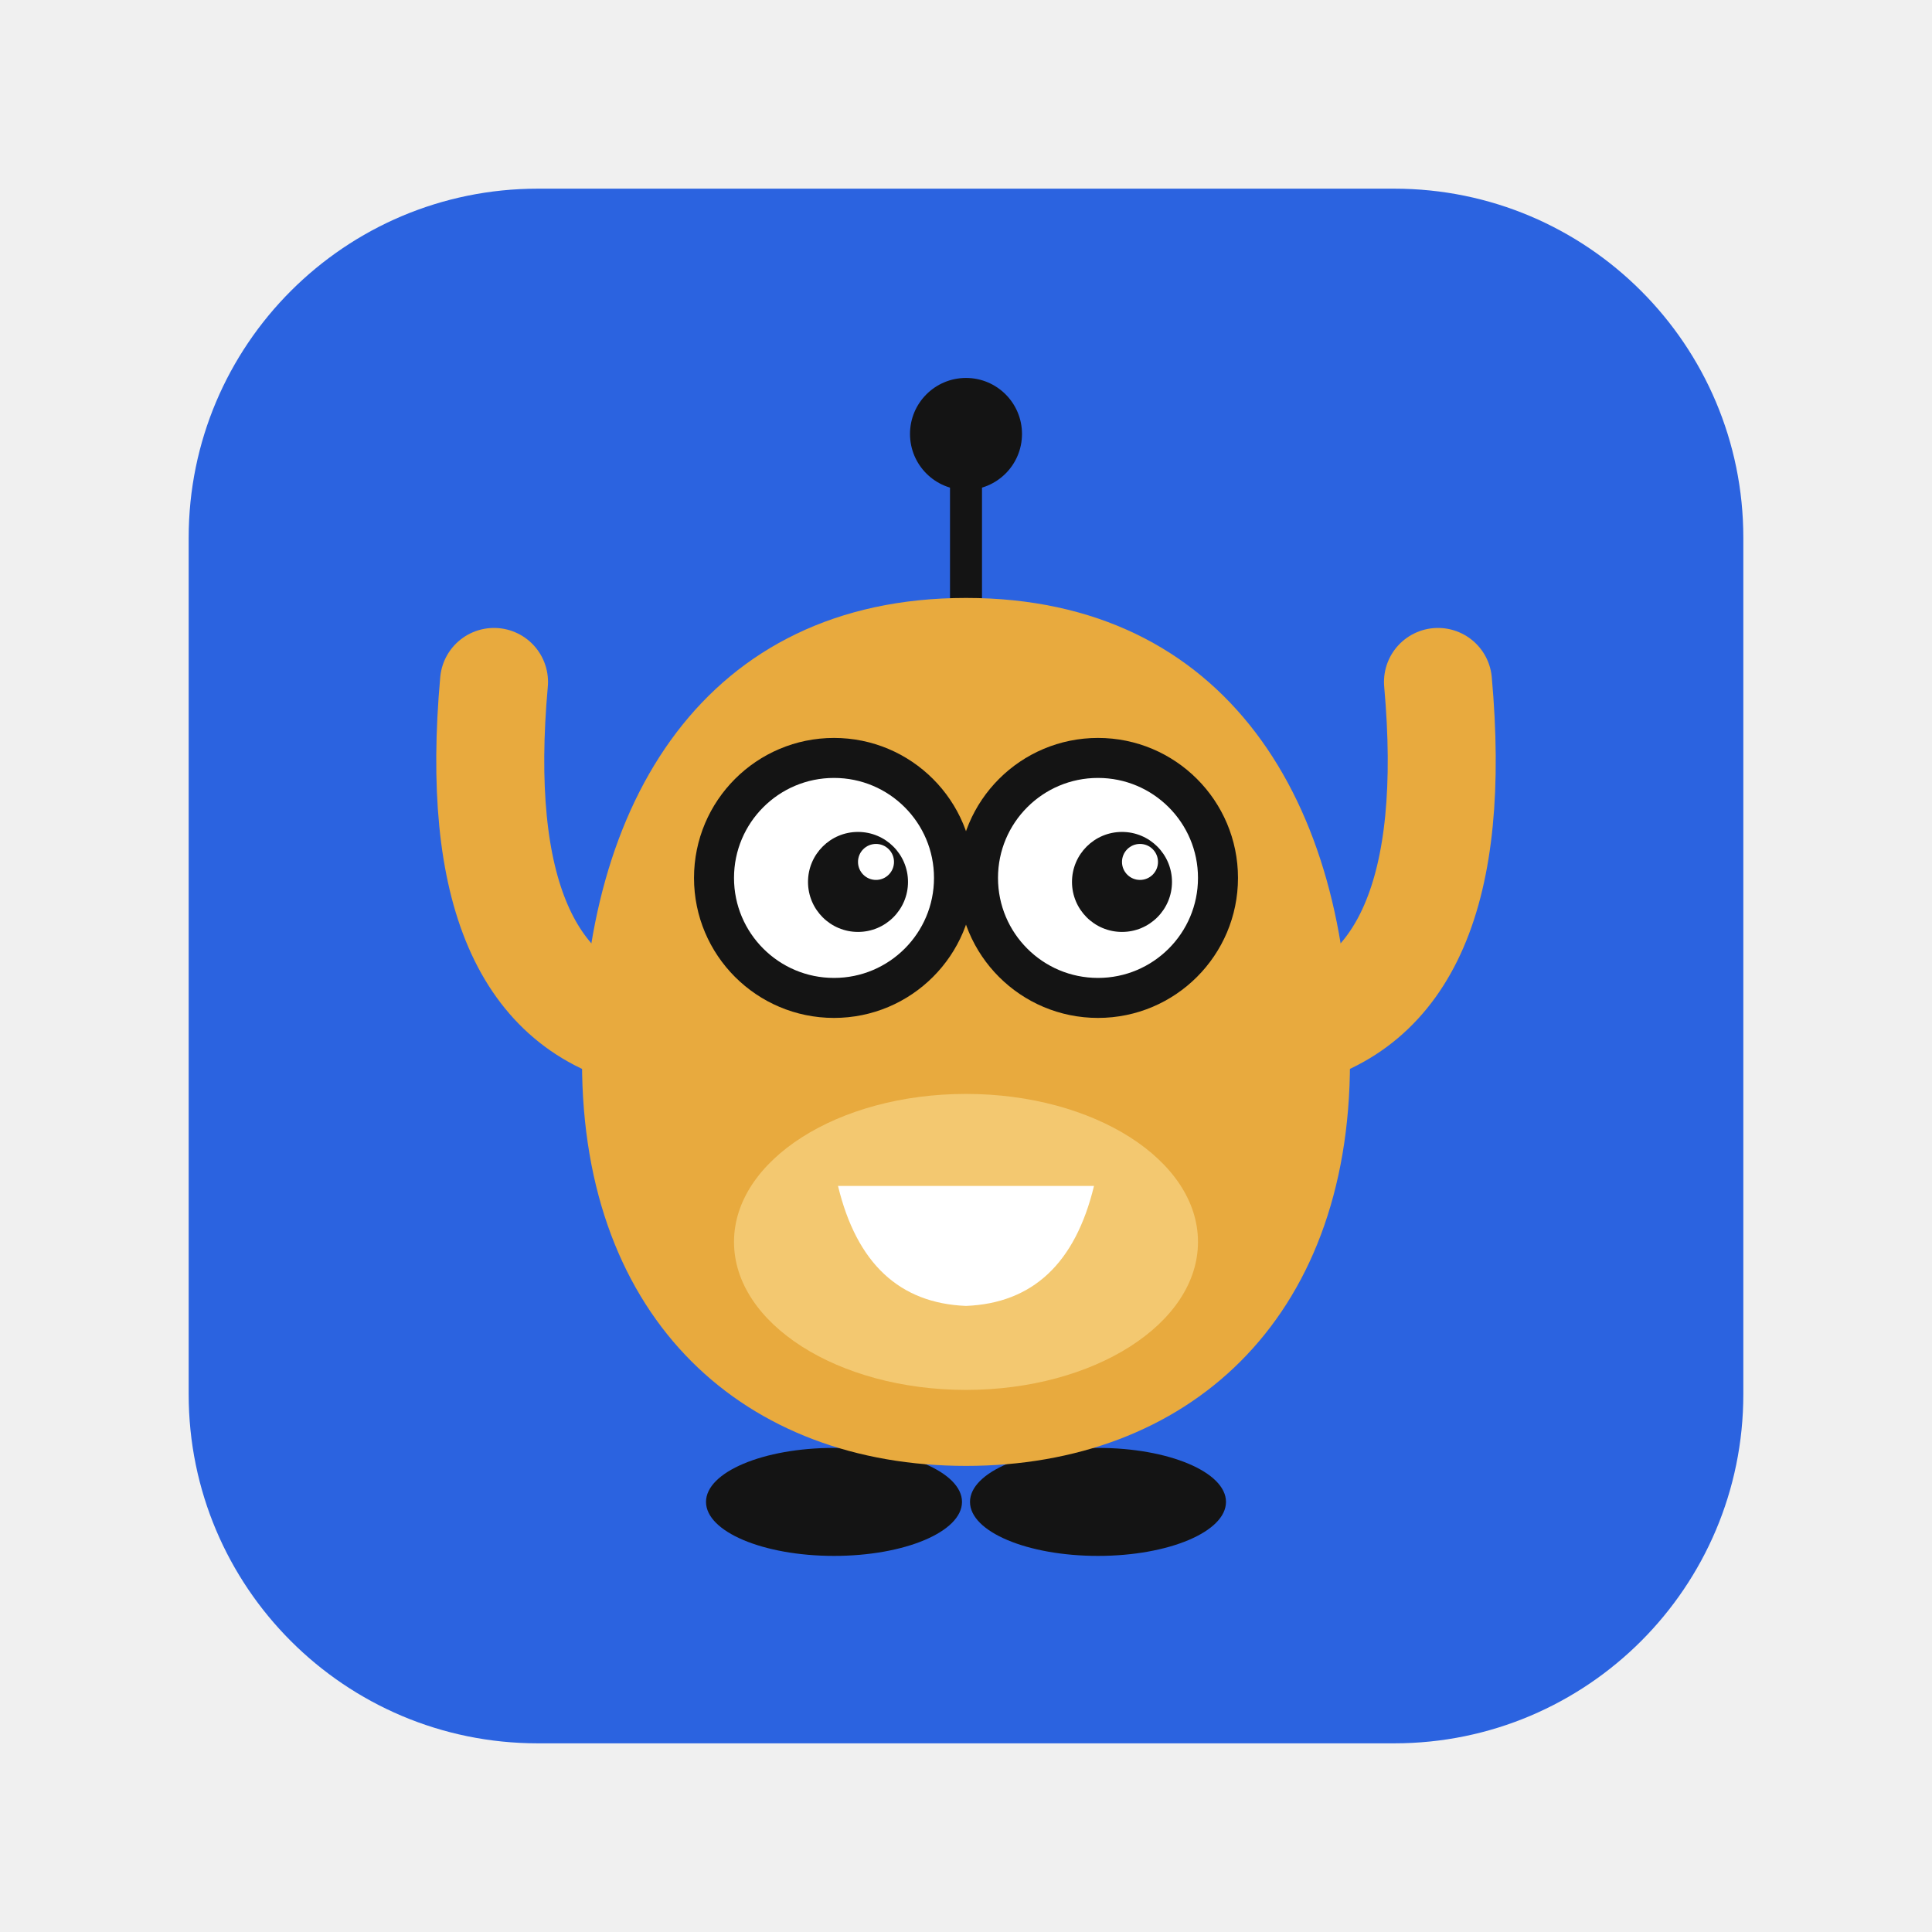
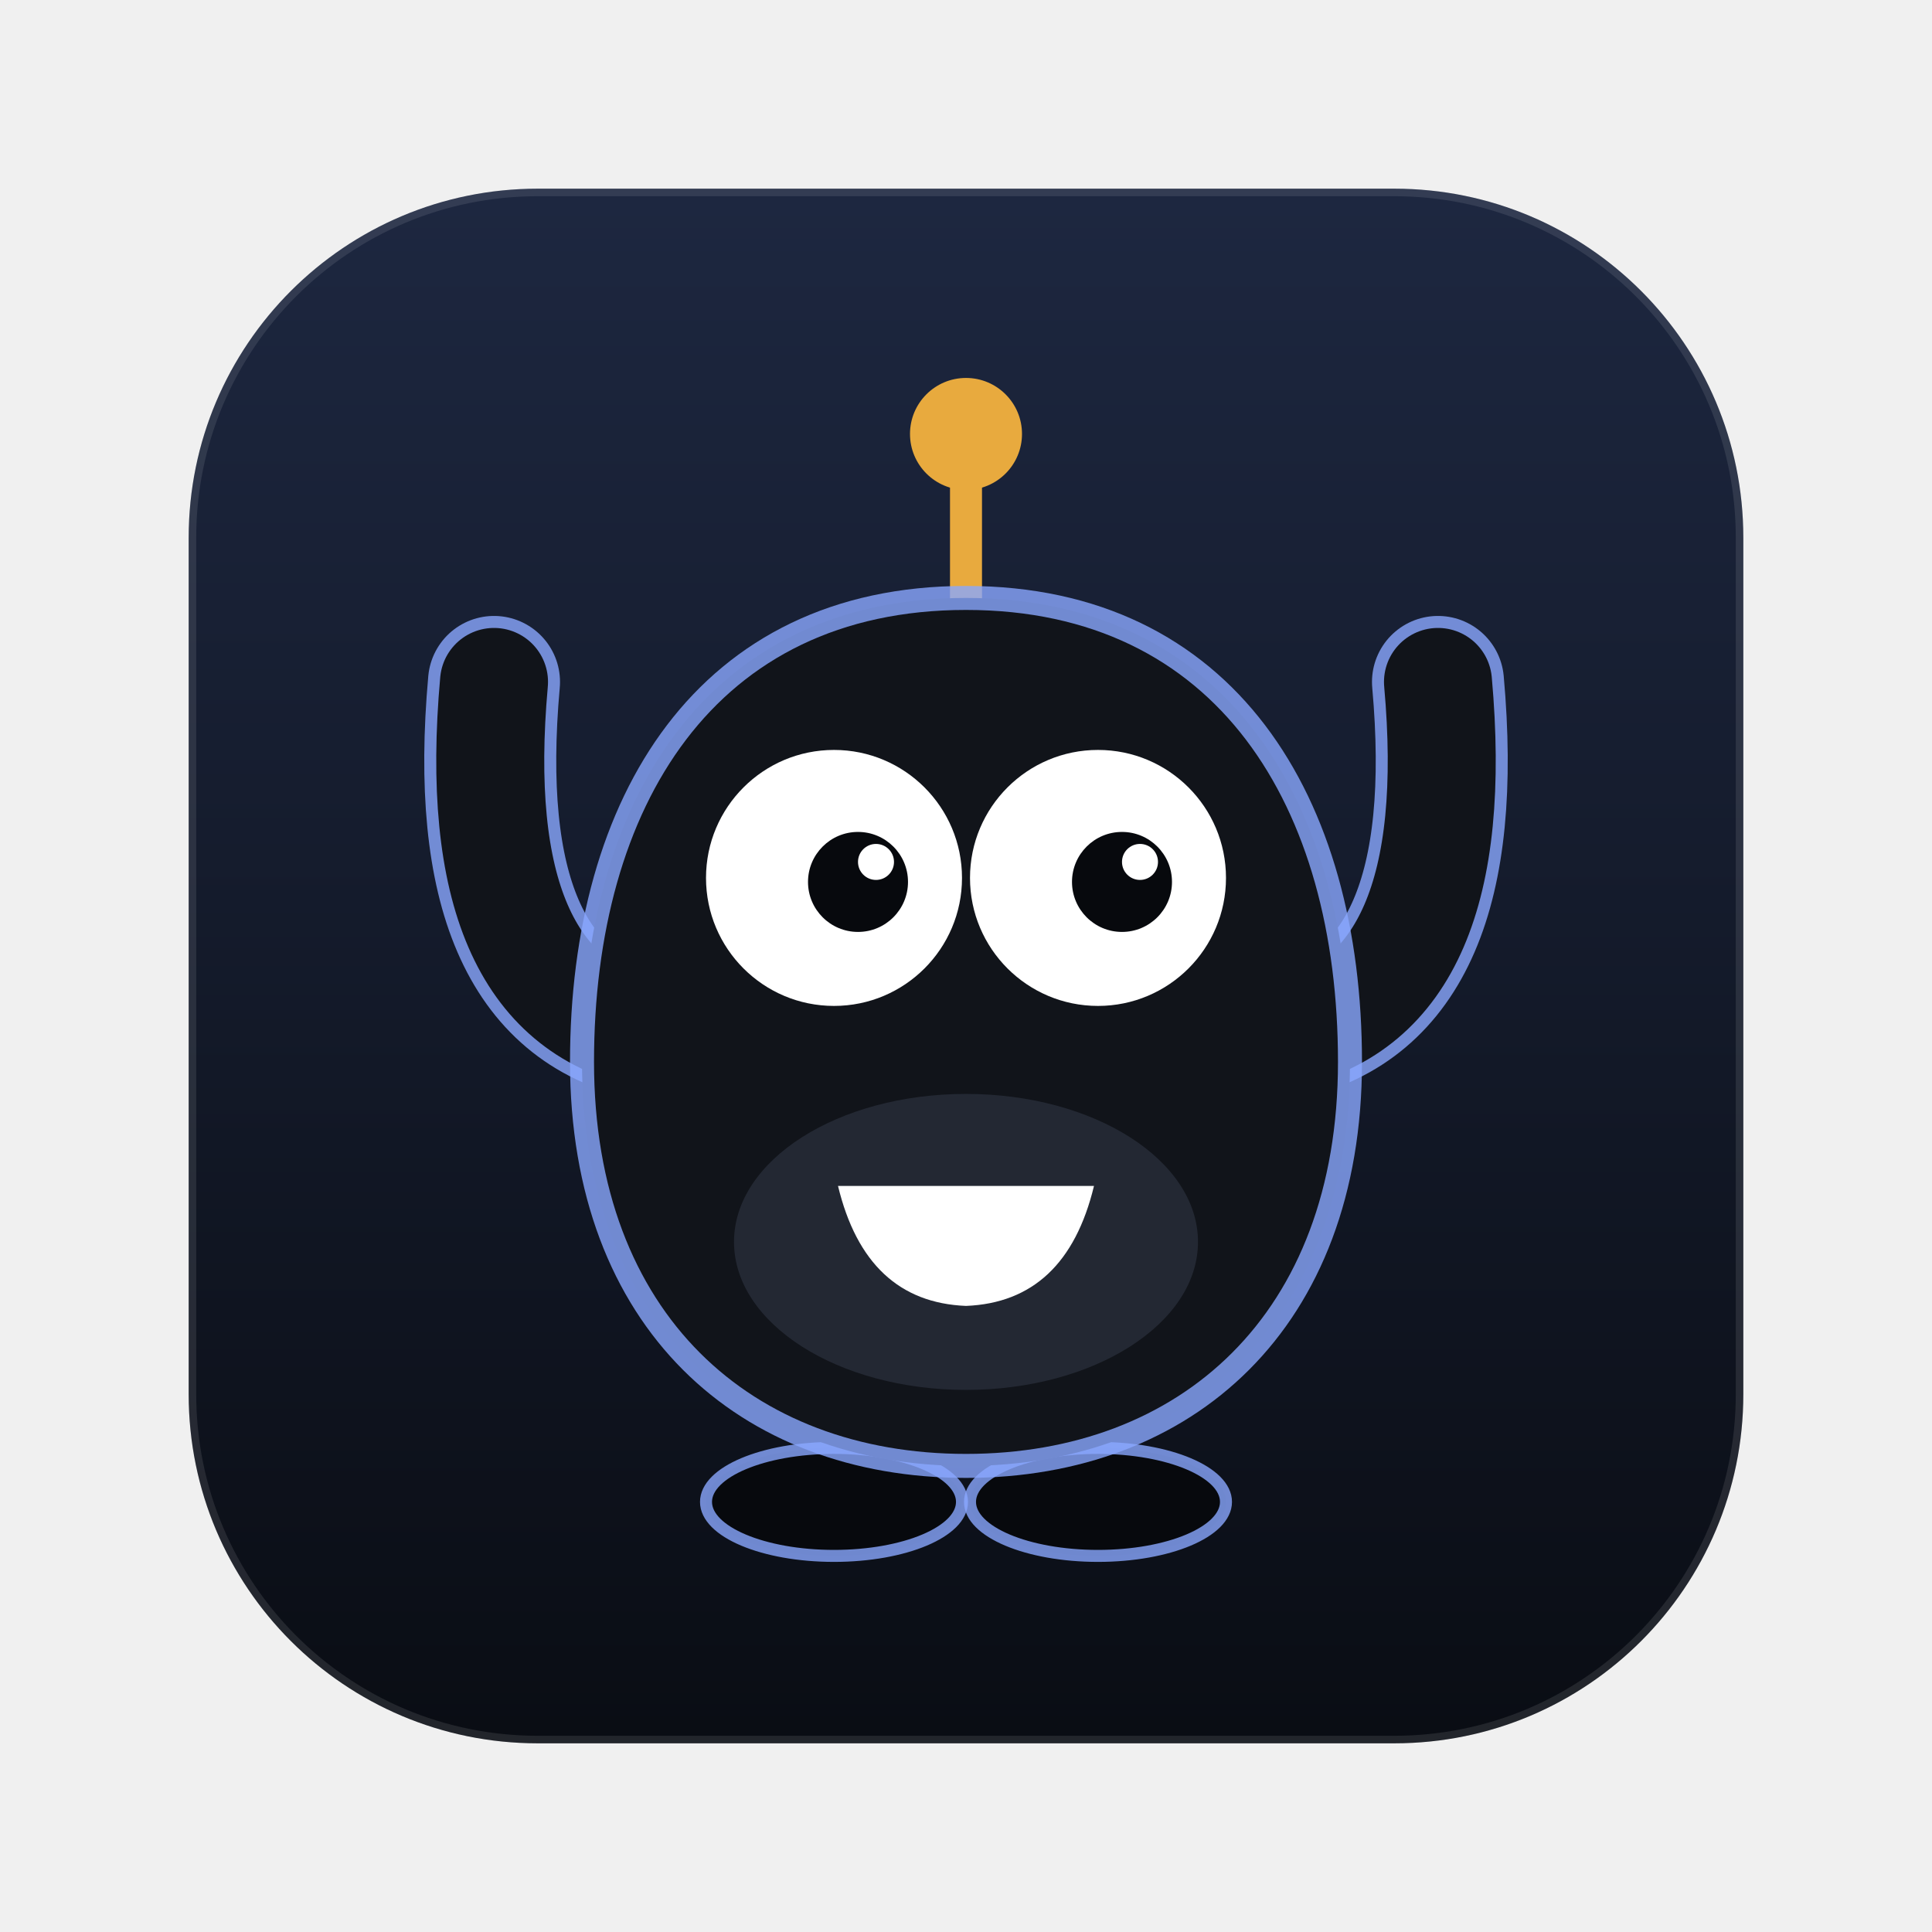
<svg xmlns="http://www.w3.org/2000/svg" viewBox="0 0 1024 1024" width="1024" height="1024" role="img" aria-label="Underlings">
-   <rect x="100" y="100" width="824" height="824" rx="185" fill="#2B63E0" />
+   <defs>
+     <linearGradient id="tile" x1="0" y1="0" x2="0" y2="1">
+       <stop offset="0" stop-color="#1d2740" />
+       <stop offset="1" stop-color="#0a0d14" />
+     </linearGradient>
+   </defs>
+   <rect x="100" y="100" width="824" height="824" rx="185" fill="url(#tile)" />
+   <rect x="102" y="102" width="820" height="820" rx="183" fill="none" stroke="#fff" stroke-opacity="0.1" stroke-width="4" />
  <g transform="translate(512 548) scale(1.06) translate(-512 -548)">
-     <g fill="none" stroke="#E8AA3E" stroke-width="54" stroke-linecap="round">
-       <path d="M352 548 Q262 528 276 372" />
-       <path d="M672 548 Q762 528 748 372" />
+     <g fill="none" stroke-linecap="round">
+       <path d="M352 548 Q262 528 276 372" stroke="#8aa8ff" stroke-opacity="0.8" stroke-width="66" />
+       <path d="M672 548 Q762 528 748 372" stroke="#8aa8ff" stroke-opacity="0.8" stroke-width="66" />
+       <path d="M352 548 Q262 528 276 372" stroke="#11141a" stroke-width="54" />
+       <path d="M672 548 Q762 528 748 372" stroke="#11141a" stroke-width="54" />
    </g>
-     <line x1="512" y1="340" x2="512" y2="262" stroke="#141414" stroke-width="16" stroke-linecap="round" />
-     <circle cx="512" cy="248" r="28" fill="#141414" />
-     <ellipse cx="446" cy="782" rx="64" ry="27" fill="#141414" />
-     <ellipse cx="578" cy="782" rx="64" ry="27" fill="#141414" />
-     <path d="M512 330 C642 330 704 432 704 562 C704 692 622 764 512 764 C402 764 320 692 320 562 C320 432 382 330 512 330 Z" fill="#E8AA3E" />
-     <ellipse cx="512" cy="652" rx="116" ry="74" fill="#F3C870" />
+     <line x1="512" y1="340" x2="512" y2="262" stroke="#E8AA3E" stroke-width="16" stroke-linecap="round" />
+     <circle cx="512" cy="248" r="28" fill="#E8AA3E" />
+     <ellipse cx="446" cy="782" rx="64" ry="27" fill="#07090d" stroke="#8aa8ff" stroke-opacity="0.8" stroke-width="6" />
+     <ellipse cx="578" cy="782" rx="64" ry="27" fill="#07090d" stroke="#8aa8ff" stroke-opacity="0.8" stroke-width="6" />
+     <path d="M512 330 C642 330 704 432 704 562 C704 692 622 764 512 764 C402 764 320 692 320 562 C320 432 382 330 512 330 Z" fill="#11141a" stroke="#8aa8ff" stroke-opacity="0.8" stroke-width="12" />
+     <ellipse cx="512" cy="652" rx="116" ry="74" fill="#232833" />
    <path d="M448 624 L576 624 Q562 682 512 684 Q462 682 448 624 Z" fill="#fff" />
-     <circle cx="446" cy="470" r="60" fill="#fff" stroke="#141414" stroke-width="20" />
-     <circle cx="458" cy="472" r="25" fill="#141414" />
+     <circle cx="446" cy="470" r="64" fill="#fff" />
+     <circle cx="458" cy="472" r="25" fill="#07090d" />
    <circle cx="467" cy="462" r="9" fill="#fff" />
-     <circle cx="578" cy="470" r="60" fill="#fff" stroke="#141414" stroke-width="20" />
-     <circle cx="590" cy="472" r="25" fill="#141414" />
+     <circle cx="578" cy="470" r="64" fill="#fff" />
+     <circle cx="590" cy="472" r="25" fill="#07090d" />
    <circle cx="599" cy="462" r="9" fill="#fff" />
  </g>
</svg>
